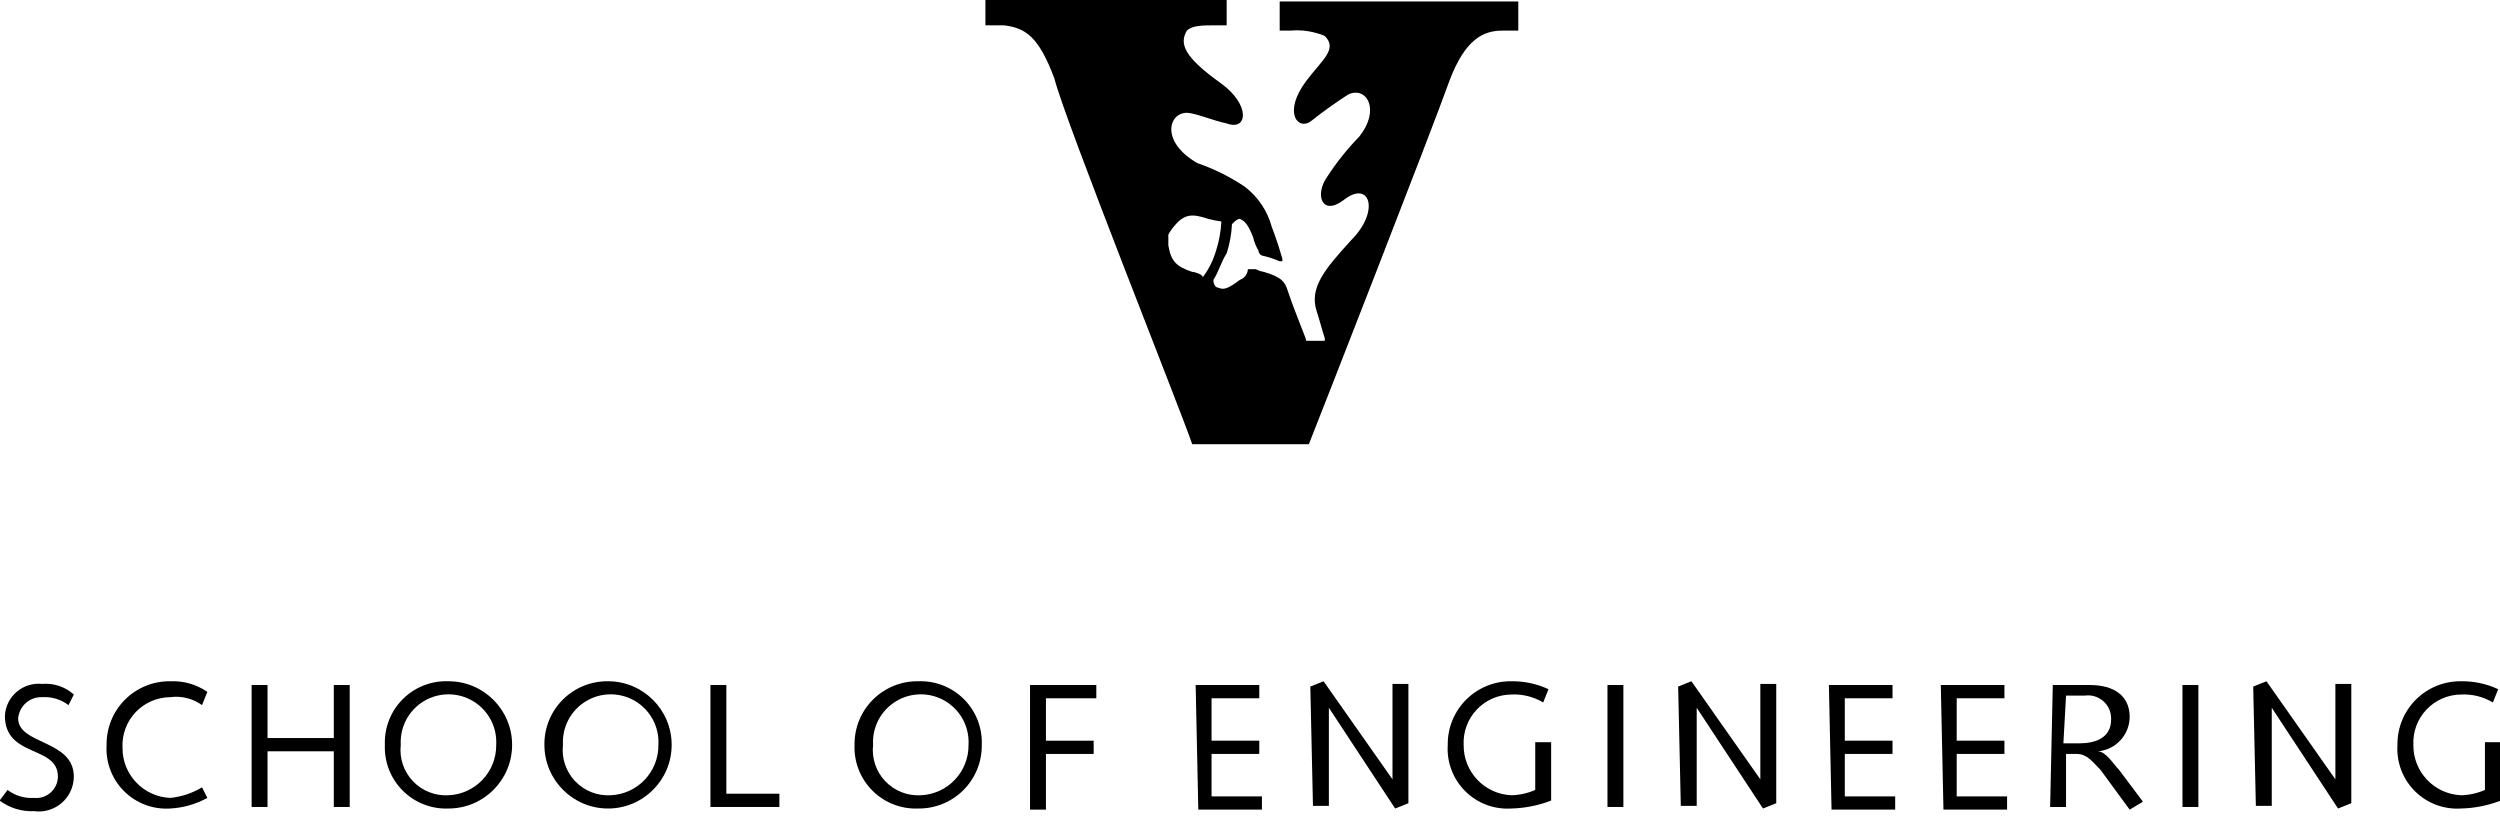
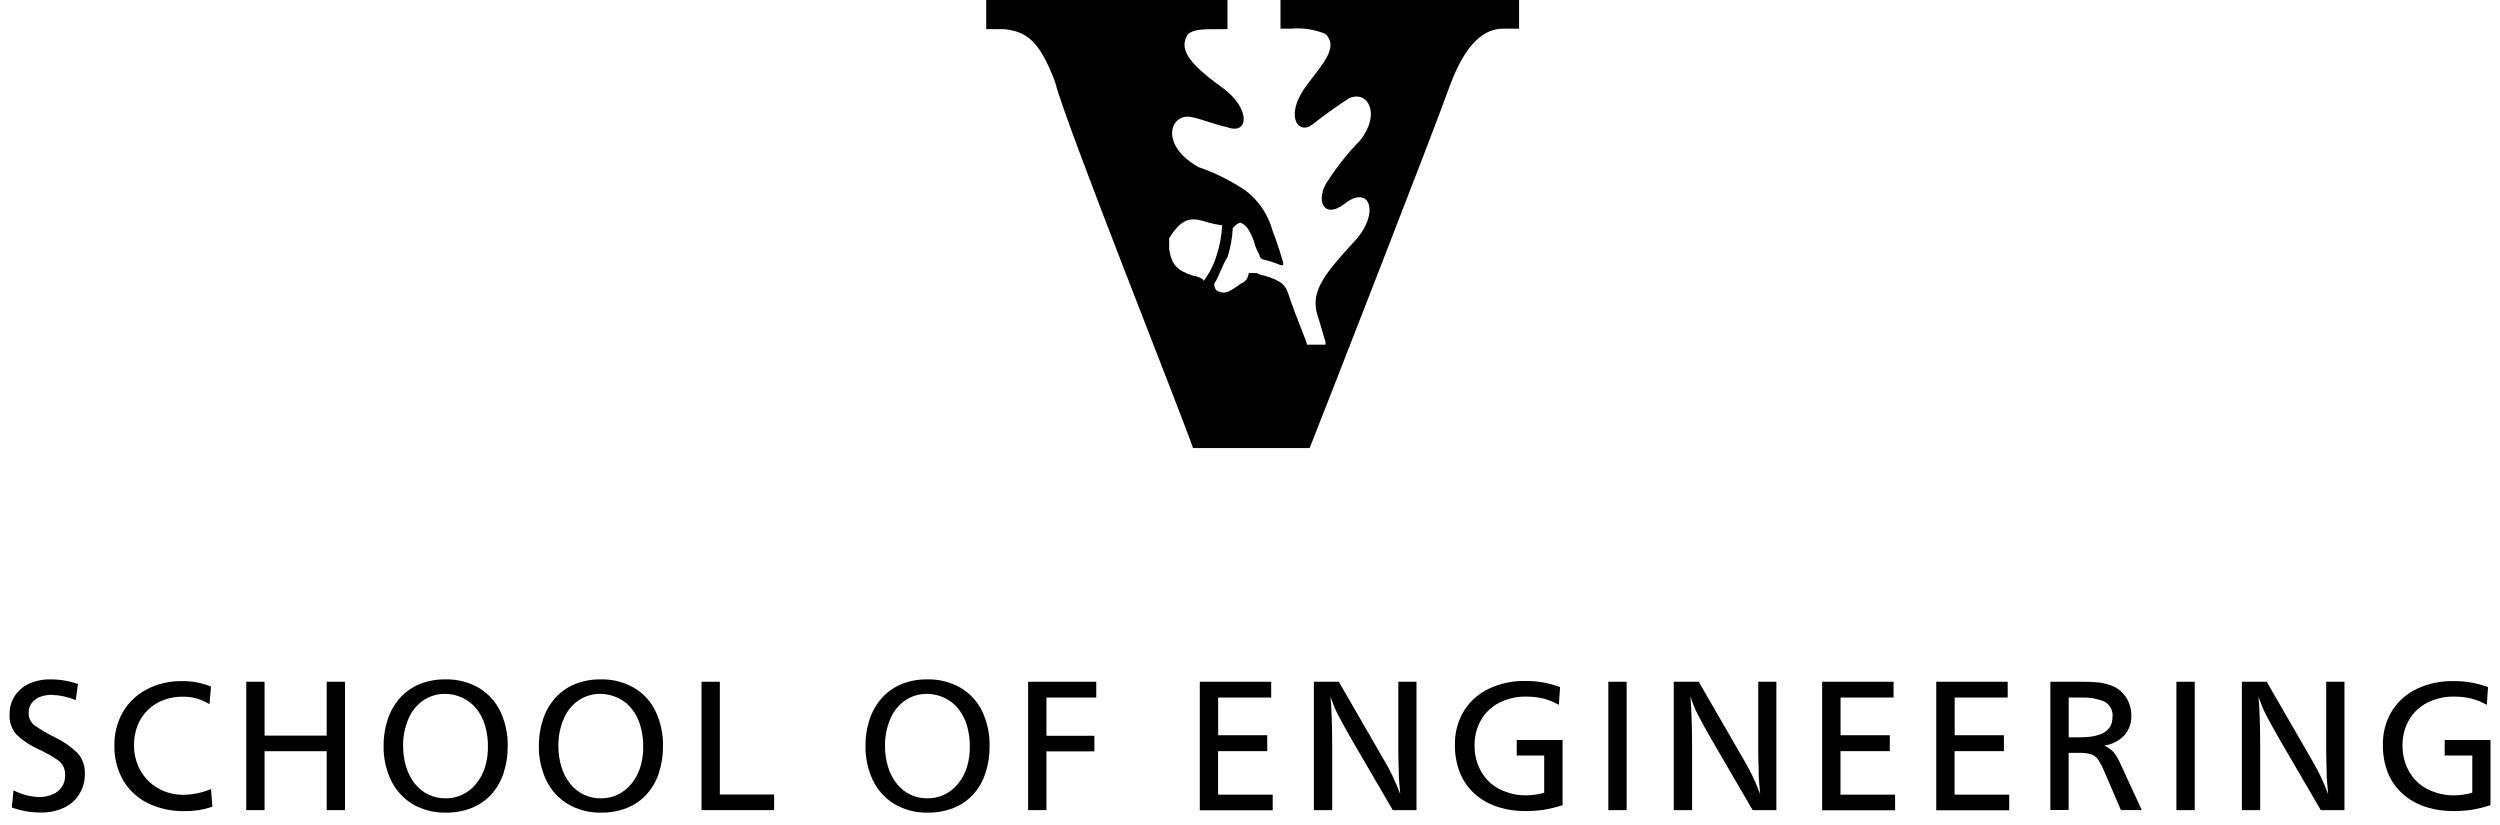
<svg xmlns="http://www.w3.org/2000/svg" viewBox="0 0 94.3 31.1">
-   <path d="M48.27.055v1.1h.4a2.745,2.745,0,0,1,1.3.2c.5.5-.1.9-.7,1.7-.9,1.2-.3,1.9.2,1.5a16.965,16.965,0,0,1,1.4-1c.7-.3,1.2.6.4,1.6a9.832,9.832,0,0,0-1.2,1.5c-.5.7-.2,1.5.6.9,1-.8,1.4.4.3,1.5-1,1.1-1.6,1.8-1.3,2.7.1.3.2.7.3,1v.1h-.7c0-.1-.4-1-.7-1.9-.1-.3-.2-.5-.9-.7a1.007,1.007,0,0,1-.3-.1h-.3a.446.446,0,0,1-.3.4c-.4.3-.6.4-.8.3-.1,0-.2-.1-.2-.3h0c.2-.3.3-.7.5-1a4.253,4.253,0,0,0,.2-1.1h0c.1-.1.2-.2.3-.2.2.1.3.2.5.7a1.69,1.69,0,0,0,.2.5.215.215,0,0,0,.2.2,3.933,3.933,0,0,1,.6.2h.1v-.1c-.2-.7-.4-1.2-.4-1.2a2.84,2.84,0,0,0-1-1.5,7.572,7.572,0,0,0-1.8-.9c-1.4-.8-1.1-1.9-.4-1.9.3,0,1,.3,1.5.4.8.3.9-.7-.2-1.5-1.4-1-1.6-1.5-1.3-2,.2-.2.6-.2,1.1-.2h.4v-1.1h-9.1v1.1h.7c.8.1,1.3.4,1.9,2,.4,1.6,4.8,12.6,5.2,13.8h4.4c.4-1,4.7-12,5.3-13.7.6-1.6,1.3-1.9,2-1.9h.6v-1.1Zm-3.3,10.2c-.6-.2-.8-.4-.9-1v-.4a1.438,1.438,0,0,1,.2-.3c.4-.5.7-.5,1.3-.3a4.331,4.331,0,0,0,.5.1,4.253,4.253,0,0,1-.2,1.1,3.128,3.128,0,0,1-.5,1C45.37,10.355,45.071,10.255,44.97,10.255Z" />
-   <path d="M.285,29.797a1.493,1.493,0,0,0,1,.3.817.817,0,0,0,.9-.8c0-1.2-2-.7-2-2.3a1.272,1.272,0,0,1,1.4-1.2,1.594,1.594,0,0,1,1.2.4l-.2.4a1.493,1.493,0,0,0-1-.3.875.875,0,0,0-.9.8c0,1,2.1.8,2.1,2.2a1.322,1.322,0,0,1-1.5,1.3,2.01,2.01,0,0,1-1.3-.4Z" />
-   <path d="M7.621,26.597a1.676,1.676,0,0,0-1.2-.3,1.815,1.815,0,0,0-1.8,1.9,1.88,1.88,0,0,0,1.8,1.9,2.843,2.843,0,0,0,1.2-.4l.2.4a3.255,3.255,0,0,1-1.4.4,2.257,2.257,0,0,1-2.4-2.4,2.369,2.369,0,0,1,2.4-2.4,2.296,2.296,0,0,1,1.4.4Z" />
-   <path d="M9.491,25.839h.6v2h2.5v-2h.6v4.6h-.6v-2.1h-2.5v2.1h-.6Z" />
-   <path d="M15.117,28.097a1.803,1.803,0,1,1,3.6,0,1.88,1.88,0,0,1-1.8,1.9A1.71,1.71,0,0,1,15.117,28.097Zm-.6,0a2.309,2.309,0,0,0,2.4,2.4,2.4,2.4,0,1,0,0-4.8A2.311,2.311,0,0,0,14.517,28.097Z" />
-   <path d="M21.235,28.097a1.803,1.803,0,1,1,3.6,0,1.88,1.88,0,0,1-1.8,1.9A1.71,1.71,0,0,1,21.235,28.097Zm-.7,0a2.4,2.4,0,1,0,2.4-2.4A2.369,2.369,0,0,0,20.535,28.097Z" />
-   <path d="M26.798,30.439v-4.6h.6v4.1h2v.5Z" />
-   <path d="M32.933,28.097a1.803,1.803,0,1,1,3.6,0,1.88,1.88,0,0,1-1.8,1.9A1.71,1.71,0,0,1,32.933,28.097Zm-.7,0a2.309,2.309,0,0,0,2.4,2.4,2.369,2.369,0,0,0,2.4-2.4,2.309,2.309,0,0,0-2.4-2.4A2.369,2.369,0,0,0,32.233,28.097Z" />
-   <path d="M38.853,25.839h2.5v.5h-1.9v1.6h1.8v.5h-1.8v2.1h-.6Z" />
-   <path d="M45.1,25.839h2.4v.5H45.7v1.6h1.8v.5H45.7v1.6h1.9v.5H45.2Z" />
-   <path d="M49.425,25.897l.5-.2,2.6,3.7h0v-3.6h.6v4.5l-.5.2-2.5-3.8h0v3.7h-.6Z" />
-   <path d="M58.509,28.097v2.1a4.433,4.433,0,0,1-1.5.3,2.257,2.257,0,0,1-2.4-2.4,2.369,2.369,0,0,1,2.4-2.4,3.194,3.194,0,0,1,1.4.3l-.2.5a2.133,2.133,0,0,0-1.2-.3,1.815,1.815,0,0,0-1.8,1.9,1.88,1.88,0,0,0,1.8,1.9,2.388,2.388,0,0,0,.9-.2v-1.8h.6Z" />
-   <path d="M60.634,25.839h.6v4.6h-.6Z" />
-   <path d="M63.3,25.897l.5-.2,2.6,3.7h0v-3.6H67v4.5l-.5.2-2.5-3.8h0v3.7h-.6Z" />
-   <path d="M68.986,25.839h2.4v.5h-1.8v1.6h1.8v.5h-1.8v1.6h1.9v.5h-2.4Z" />
-   <path d="M73.207,25.839h2.4v.5h-1.8v1.6h1.8v.5h-1.8v1.6h1.9v.5h-2.4Z" />
-   <path d="M77.931,26.239h.7a.871.871,0,0,1,1,.9c0,.7-.6.9-1.2.9h-.6Zm-.6,4.2h.6v-2h.4c.4,0,.6.3.9.6l1.1,1.5.5-.3-.9-1.2c-.2-.2-.5-.7-.8-.7h0a1.309,1.309,0,0,0,1.2-1.3c0-.8-.6-1.2-1.5-1.2h-1.4Z" />
-   <path d="M82.323,25.839h.6v4.6h-.6Z" />
-   <path d="M84.991,25.897l.5-.2,2.6,3.7h0v-3.6h.6v4.5l-.5.2-2.5-3.8h0v3.7h-.6Z" />
-   <path d="M94.332,28.097v2.1a4.433,4.433,0,0,1-1.5.3,2.257,2.257,0,0,1-2.4-2.4,2.369,2.369,0,0,1,2.4-2.4,3.194,3.194,0,0,1,1.4.3l-.2.5a2.133,2.133,0,0,0-1.2-.3,1.815,1.815,0,0,0-1.8,1.9,1.88,1.88,0,0,0,1.8,1.9,2.388,2.388,0,0,0,.9-.2v-1.8h.6Z" />
+   <path d="M48.3-.019v1.1h.4a2.745,2.745,0,0,1,1.3.2c.5.5-.1,1.119-.7,1.919-.9,1.2-.3,1.9.2,1.5a16.965,16.965,0,0,1,1.4-1c.7-.3,1.2.6.4,1.6a9.832,9.832,0,0,0-1.2,1.5c-.5.7-.2,1.5.6.9,1-.8,1.4.4.3,1.5-1,1.1-1.6,1.8-1.3,2.7.1.3.2.7.3,1V13h-.7c0-.1-.4-1-.7-1.9-.1-.3-.2-.5-.9-.7a1.007,1.007,0,0,1-.3-.1h-.3a.446.446,0,0,1-.3.4c-.4.3-.6.4-.8.3-.1,0-.2-.1-.2-.3h0c.2-.3.3-.7.5-1a4.253,4.253,0,0,0,.2-1.1h0c.1-.1.2-.2.3-.2.2.1.3.2.5.7a1.689,1.689,0,0,0,.2.5.215.215,0,0,0,.2.2,3.933,3.933,0,0,1,.6.2h.1V9.9c-.2-.7-.4-1.2-.4-1.2a2.84,2.84,0,0,0-1-1.5,7.572,7.572,0,0,0-1.8-.9c-1.4-.8-1.1-1.9-.4-1.9.3,0,1,.3,1.5.4.8.3.9-.7-.2-1.5-1.4-1-1.6-1.5-1.3-2,.2-.2.6-.2,1.1-.2h.4V0H37.2V1.1h.7c.8.1,1.3.4,1.9,2,.4,1.6,4.8,12.6,5.2,13.8h4.4c.4-1,4.7-12,5.3-13.7.6-1.6,1.3-2.119,2-2.119h.6v-1.1ZM45,10.4c-.6-.2-.8-.4-.9-1V9a1.438,1.438,0,0,1,.2-.3c.4-.5.7-.5,1.3-.3a4.331,4.331,0,0,0,.5.1,4.253,4.253,0,0,1-.2,1.1,3.128,3.128,0,0,1-.5,1C45.4,10.5,45.1,10.4,45,10.4Z" />
+   <path d="M2.942,25.8l-.085.61a2.582,2.582,0,0,0-.908-.2,1.168,1.168,0,0,0-.459.084.7.7,0,0,0-.3.233.589.589,0,0,0-.108.353.567.567,0,0,0,.221.482,6.189,6.189,0,0,0,.78.456,3.137,3.137,0,0,1,.838.584,1.1,1.1,0,0,1,.28.785,1.437,1.437,0,0,1-.206.763,1.35,1.35,0,0,1-.583.518,1.99,1.99,0,0,1-.867.181,3.183,3.183,0,0,1-1.1-.191L.51,29.81a2.258,2.258,0,0,0,.95.255,1.3,1.3,0,0,0,.522-.1.748.748,0,0,0,.474-.724.647.647,0,0,0-.245-.548,4.759,4.759,0,0,0-.776-.44,2.937,2.937,0,0,1-.8-.53,1.051,1.051,0,0,1-.273-.774,1.23,1.23,0,0,1,.729-1.156,1.835,1.835,0,0,1,.8-.166A3.126,3.126,0,0,1,2.942,25.8Z" />
+   <path d="M7.959,25.9l-.057.662a2.134,2.134,0,0,0-.5-.221,1.913,1.913,0,0,0-.511-.062,2.01,2.01,0,0,0-.735.13,1.678,1.678,0,0,0-.966.953,1.965,1.965,0,0,0-.135.739,1.921,1.921,0,0,0,.243.962,1.749,1.749,0,0,0,.67.674,1.9,1.9,0,0,0,.956.243,2.786,2.786,0,0,0,1.035-.217l.053.667a3.391,3.391,0,0,1-.516.129,3.466,3.466,0,0,1-.551.037A3.036,3.036,0,0,1,5.586,30.3a2.195,2.195,0,0,1-.934-.856,2.536,2.536,0,0,1-.337-1.331,2.456,2.456,0,0,1,.321-1.255A2.229,2.229,0,0,1,5.54,26a2.778,2.778,0,0,1,1.317-.308A2.677,2.677,0,0,1,7.959,25.9Z" />
+   <path d="M13.014,25.716v4.842h-.691V28.335H9.98v2.223H9.289V25.716H9.98v2.031h2.343V25.716Z" />
+   <path d="M16.8,25.627a2.4,2.4,0,0,1,1.264.32,2.07,2.07,0,0,1,.81.89,2.943,2.943,0,0,1,.277,1.3,3.173,3.173,0,0,1-.162,1.041,2.212,2.212,0,0,1-.468.8,2.029,2.029,0,0,1-.735.5,2.542,2.542,0,0,1-.964.174,2.393,2.393,0,0,1-1.262-.324,2.107,2.107,0,0,1-.813-.9,2.919,2.919,0,0,1-.278-1.293,3.091,3.091,0,0,1,.156-1,2.315,2.315,0,0,1,.454-.8,2.057,2.057,0,0,1,.739-.526A2.473,2.473,0,0,1,16.8,25.627Zm-.007.546a1.441,1.441,0,0,0-.828.246,1.577,1.577,0,0,0-.56.7,2.509,2.509,0,0,0-.2,1.019,2.644,2.644,0,0,0,.117.794,1.88,1.88,0,0,0,.333.637,1.442,1.442,0,0,0,1.155.544,1.444,1.444,0,0,0,.64-.142,1.5,1.5,0,0,0,.51-.408,1.864,1.864,0,0,0,.332-.614,2.528,2.528,0,0,0,.113-.782,2.729,2.729,0,0,0-.113-.816,1.847,1.847,0,0,0-.332-.63,1.465,1.465,0,0,0-.516-.4A1.544,1.544,0,0,0,16.79,26.173Z" />
+   <path d="M22.657,25.627a2.4,2.4,0,0,1,1.264.32,2.07,2.07,0,0,1,.81.89,2.943,2.943,0,0,1,.277,1.3,3.173,3.173,0,0,1-.162,1.041,2.212,2.212,0,0,1-.468.8,2.029,2.029,0,0,1-.735.5,2.542,2.542,0,0,1-.964.174,2.393,2.393,0,0,1-1.262-.324,2.107,2.107,0,0,1-.813-.9,2.919,2.919,0,0,1-.278-1.293,3.091,3.091,0,0,1,.156-1,2.315,2.315,0,0,1,.454-.8,2.057,2.057,0,0,1,.739-.526A2.473,2.473,0,0,1,22.657,25.627Zm-.007.546a1.441,1.441,0,0,0-.828.246,1.577,1.577,0,0,0-.56.7,2.509,2.509,0,0,0-.2,1.019,2.644,2.644,0,0,0,.117.794,1.88,1.88,0,0,0,.333.637,1.442,1.442,0,0,0,1.155.544,1.444,1.444,0,0,0,.64-.142,1.5,1.5,0,0,0,.51-.408,1.864,1.864,0,0,0,.332-.614,2.528,2.528,0,0,0,.113-.782,2.729,2.729,0,0,0-.113-.816,1.847,1.847,0,0,0-.332-.63,1.465,1.465,0,0,0-.516-.4A1.544,1.544,0,0,0,22.65,26.173Z" />
+   <path d="M27.152,25.716v4.253H29.2v.589H26.462V25.716Z" />
+   <path d="M34.977,25.627a2.4,2.4,0,0,1,1.264.32,2.07,2.07,0,0,1,.81.89,2.943,2.943,0,0,1,.277,1.3,3.173,3.173,0,0,1-.162,1.041,2.212,2.212,0,0,1-.468.8,2.029,2.029,0,0,1-.735.5,2.542,2.542,0,0,1-.964.174,2.393,2.393,0,0,1-1.262-.324,2.107,2.107,0,0,1-.813-.9,2.919,2.919,0,0,1-.278-1.293,3.091,3.091,0,0,1,.156-1,2.315,2.315,0,0,1,.454-.8,2.057,2.057,0,0,1,.739-.526A2.473,2.473,0,0,1,34.977,25.627Zm-.007.546a1.441,1.441,0,0,0-.828.246,1.577,1.577,0,0,0-.56.7,2.509,2.509,0,0,0-.2,1.019,2.644,2.644,0,0,0,.117.794,1.88,1.88,0,0,0,.333.637,1.442,1.442,0,0,0,1.155.544,1.444,1.444,0,0,0,.64-.142,1.5,1.5,0,0,0,.51-.408,1.864,1.864,0,0,0,.332-.614,2.528,2.528,0,0,0,.113-.782,2.729,2.729,0,0,0-.113-.816,1.847,1.847,0,0,0-.332-.63,1.465,1.465,0,0,0-.516-.4A1.544,1.544,0,0,0,34.97,26.173Z" />
+   <path d="M41.351,25.716v.595H39.472v1.443H41.28v.588H39.472v2.216h-.691V25.716Z" />
+   <path d="M47.949,25.716v.595h-2v1.422H47.8v.6H45.946v1.641h2.06v.589h-2.75V25.716Z" />
+   <path d="M53.43,25.716v4.842h-.894l-1.531-2.627q-.4-.7-.548-.994a4.19,4.19,0,0,1-.268-.668q.06.8.061,1.829v2.46h-.691V25.716H50.5l1.648,2.854a8,8,0,0,1,.67,1.386c-.03-.324-.048-.541-.053-.652,0-.189-.009-.376-.013-.56s-.006-.3-.007-.348,0-.164,0-.352V25.716Z" />
+   <path d="M58.846,25.917l-.046.671a2.4,2.4,0,0,0-.582-.238,2.666,2.666,0,0,0-.651-.074,2.156,2.156,0,0,0-1.018.232,1.665,1.665,0,0,0-.686.654,1.866,1.866,0,0,0-.243.949,1.965,1.965,0,0,0,.246.987,1.675,1.675,0,0,0,.7.67A2.183,2.183,0,0,0,57.592,30a2.4,2.4,0,0,0,.655-.1V28.5H57.211v-.588h1.729V30.37a4.4,4.4,0,0,1-.693.172,4.483,4.483,0,0,1-.692.051,3.361,3.361,0,0,1-1.1-.17,2.4,2.4,0,0,1-.851-.5,2.118,2.118,0,0,1-.54-.787A2.753,2.753,0,0,1,54.88,28.1a2.376,2.376,0,0,1,.349-1.3,2.238,2.238,0,0,1,.95-.831,3.1,3.1,0,0,1,1.345-.283A3.66,3.66,0,0,1,58.846,25.917Z" />
+   <path d="M61.357,25.716v4.842h-.691V25.716Z" />
+   <path d="M67.005,25.716v4.842h-.894l-1.531-2.627q-.4-.7-.548-.994a4.19,4.19,0,0,1-.268-.668q.06.8.061,1.829v2.46h-.691V25.716h.942l1.648,2.854a8,8,0,0,1,.67,1.386c-.03-.324-.048-.541-.053-.652,0-.189-.009-.376-.013-.56s-.006-.3-.007-.348,0-.164,0-.352V25.716Z" />
+   <path d="M71.426,25.716v.595h-2v1.422h1.857v.6H69.423v1.641h2.06v.589H68.732V25.716Z" />
+   <path d="M75.73,25.716v.595h-2v1.422h1.857v.6H73.727v1.641h2.06v.589H73.036V25.716Z" />
+   <path d="M77.34,25.716H78.5a5.9,5.9,0,0,1,.652.026,2.125,2.125,0,0,1,.441.1,1.13,1.13,0,0,1,.7.646,1.258,1.258,0,0,1,.1.5,1.068,1.068,0,0,1-.274.761,1.291,1.291,0,0,1-.75.374,1.107,1.107,0,0,1,.345.235,1.912,1.912,0,0,1,.259.431l.814,1.766H80L79.374,29.1a2.419,2.419,0,0,0-.248-.467.516.516,0,0,0-.26-.187,1.538,1.538,0,0,0-.437-.048h-.4v2.155H77.34Zm.691.595v1.5h.428q1.223,0,1.224-.755a.585.585,0,0,0-.32-.6,2.049,2.049,0,0,0-.833-.144Z" />
+   <path d="M82.785,25.716v4.842h-.691V25.716Z" />
+   <path d="M88.433,25.716v4.842H87.54l-1.531-2.627q-.4-.7-.548-.994a4.19,4.19,0,0,1-.268-.668q.06.8.061,1.829v2.46h-.691V25.716H85.5l1.648,2.854a8,8,0,0,1,.67,1.386c-.03-.324-.048-.541-.053-.652,0-.189-.009-.376-.013-.56s-.006-.3-.007-.348,0-.164,0-.352V25.716Z" />
+   <path d="M93.849,25.917l-.046.671a2.4,2.4,0,0,0-.582-.238,2.666,2.666,0,0,0-.651-.074,2.156,2.156,0,0,0-1.018.232,1.665,1.665,0,0,0-.686.654,1.866,1.866,0,0,0-.243.949,1.965,1.965,0,0,0,.246.987,1.675,1.675,0,0,0,.7.67A2.183,2.183,0,0,0,92.6,30a2.4,2.4,0,0,0,.655-.1V28.5H92.213v-.588h1.729V30.37a4.4,4.4,0,0,1-.693.172,4.483,4.483,0,0,1-.692.051,3.361,3.361,0,0,1-1.1-.17,2.4,2.4,0,0,1-.851-.5,2.118,2.118,0,0,1-.54-.787,2.753,2.753,0,0,1-.183-1.031,2.376,2.376,0,0,1,.349-1.3,2.238,2.238,0,0,1,.95-.831,3.1,3.1,0,0,1,1.345-.283A3.66,3.66,0,0,1,93.849,25.917Z" />
</svg>
